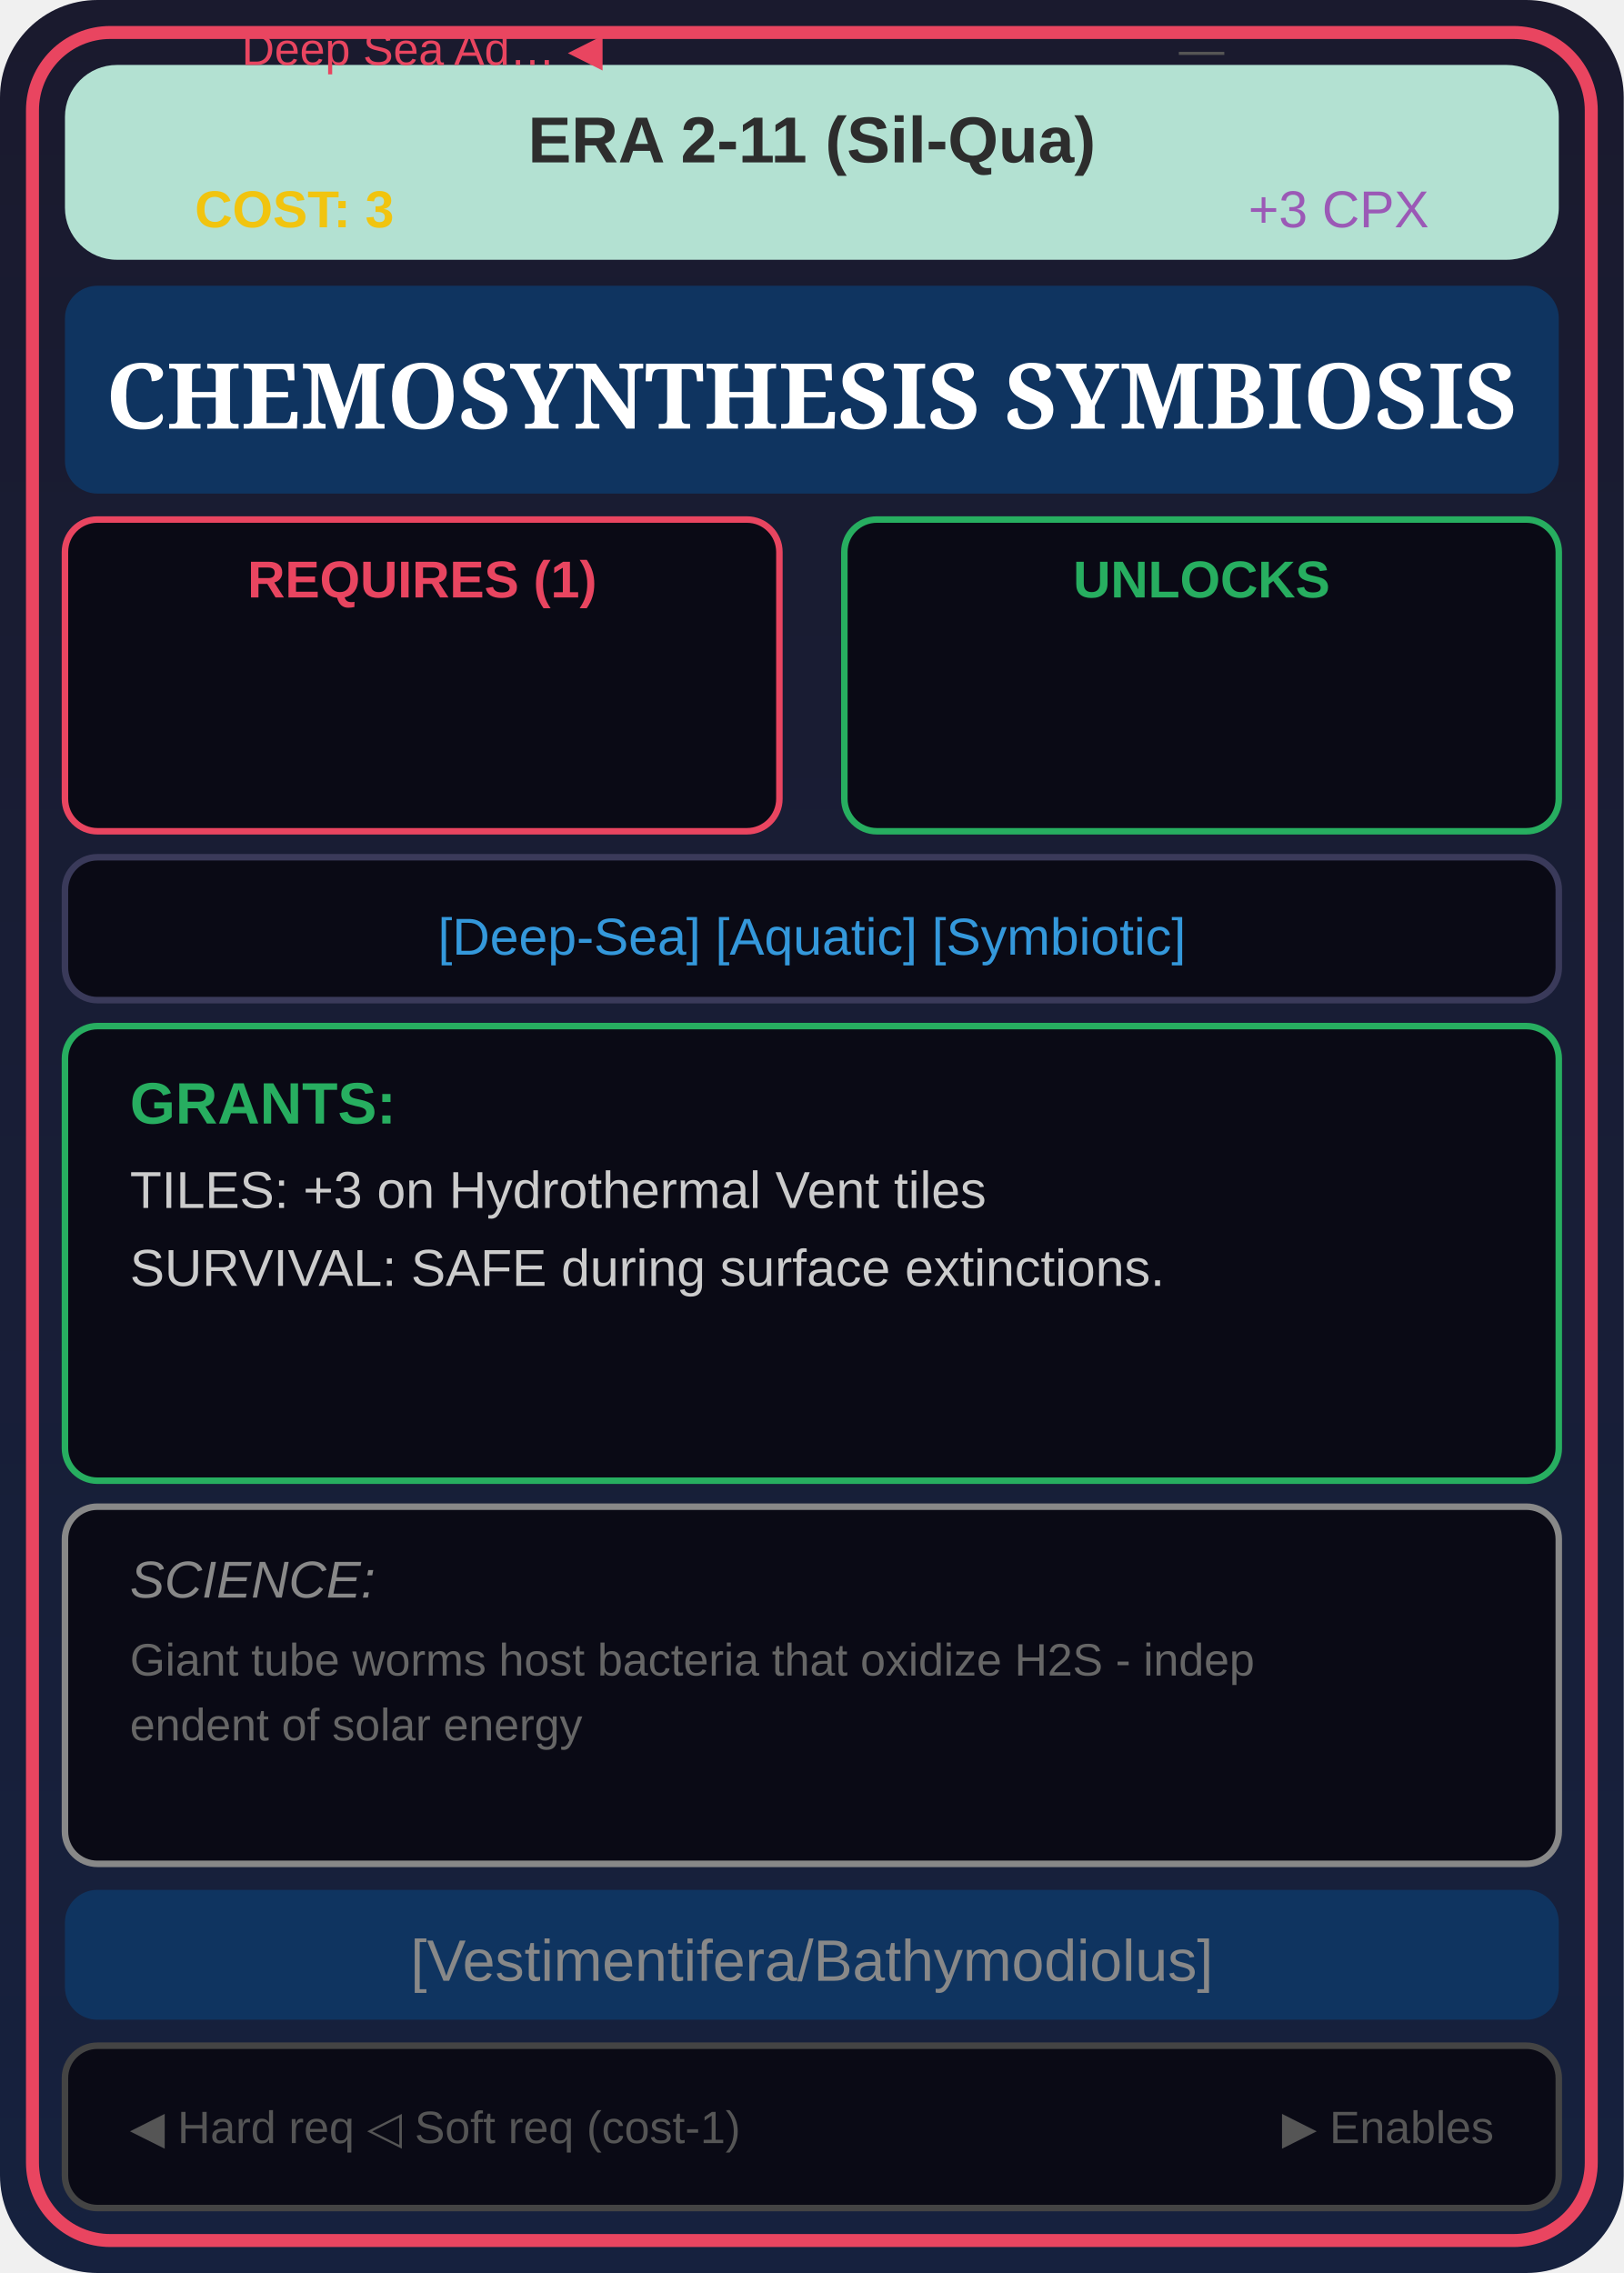
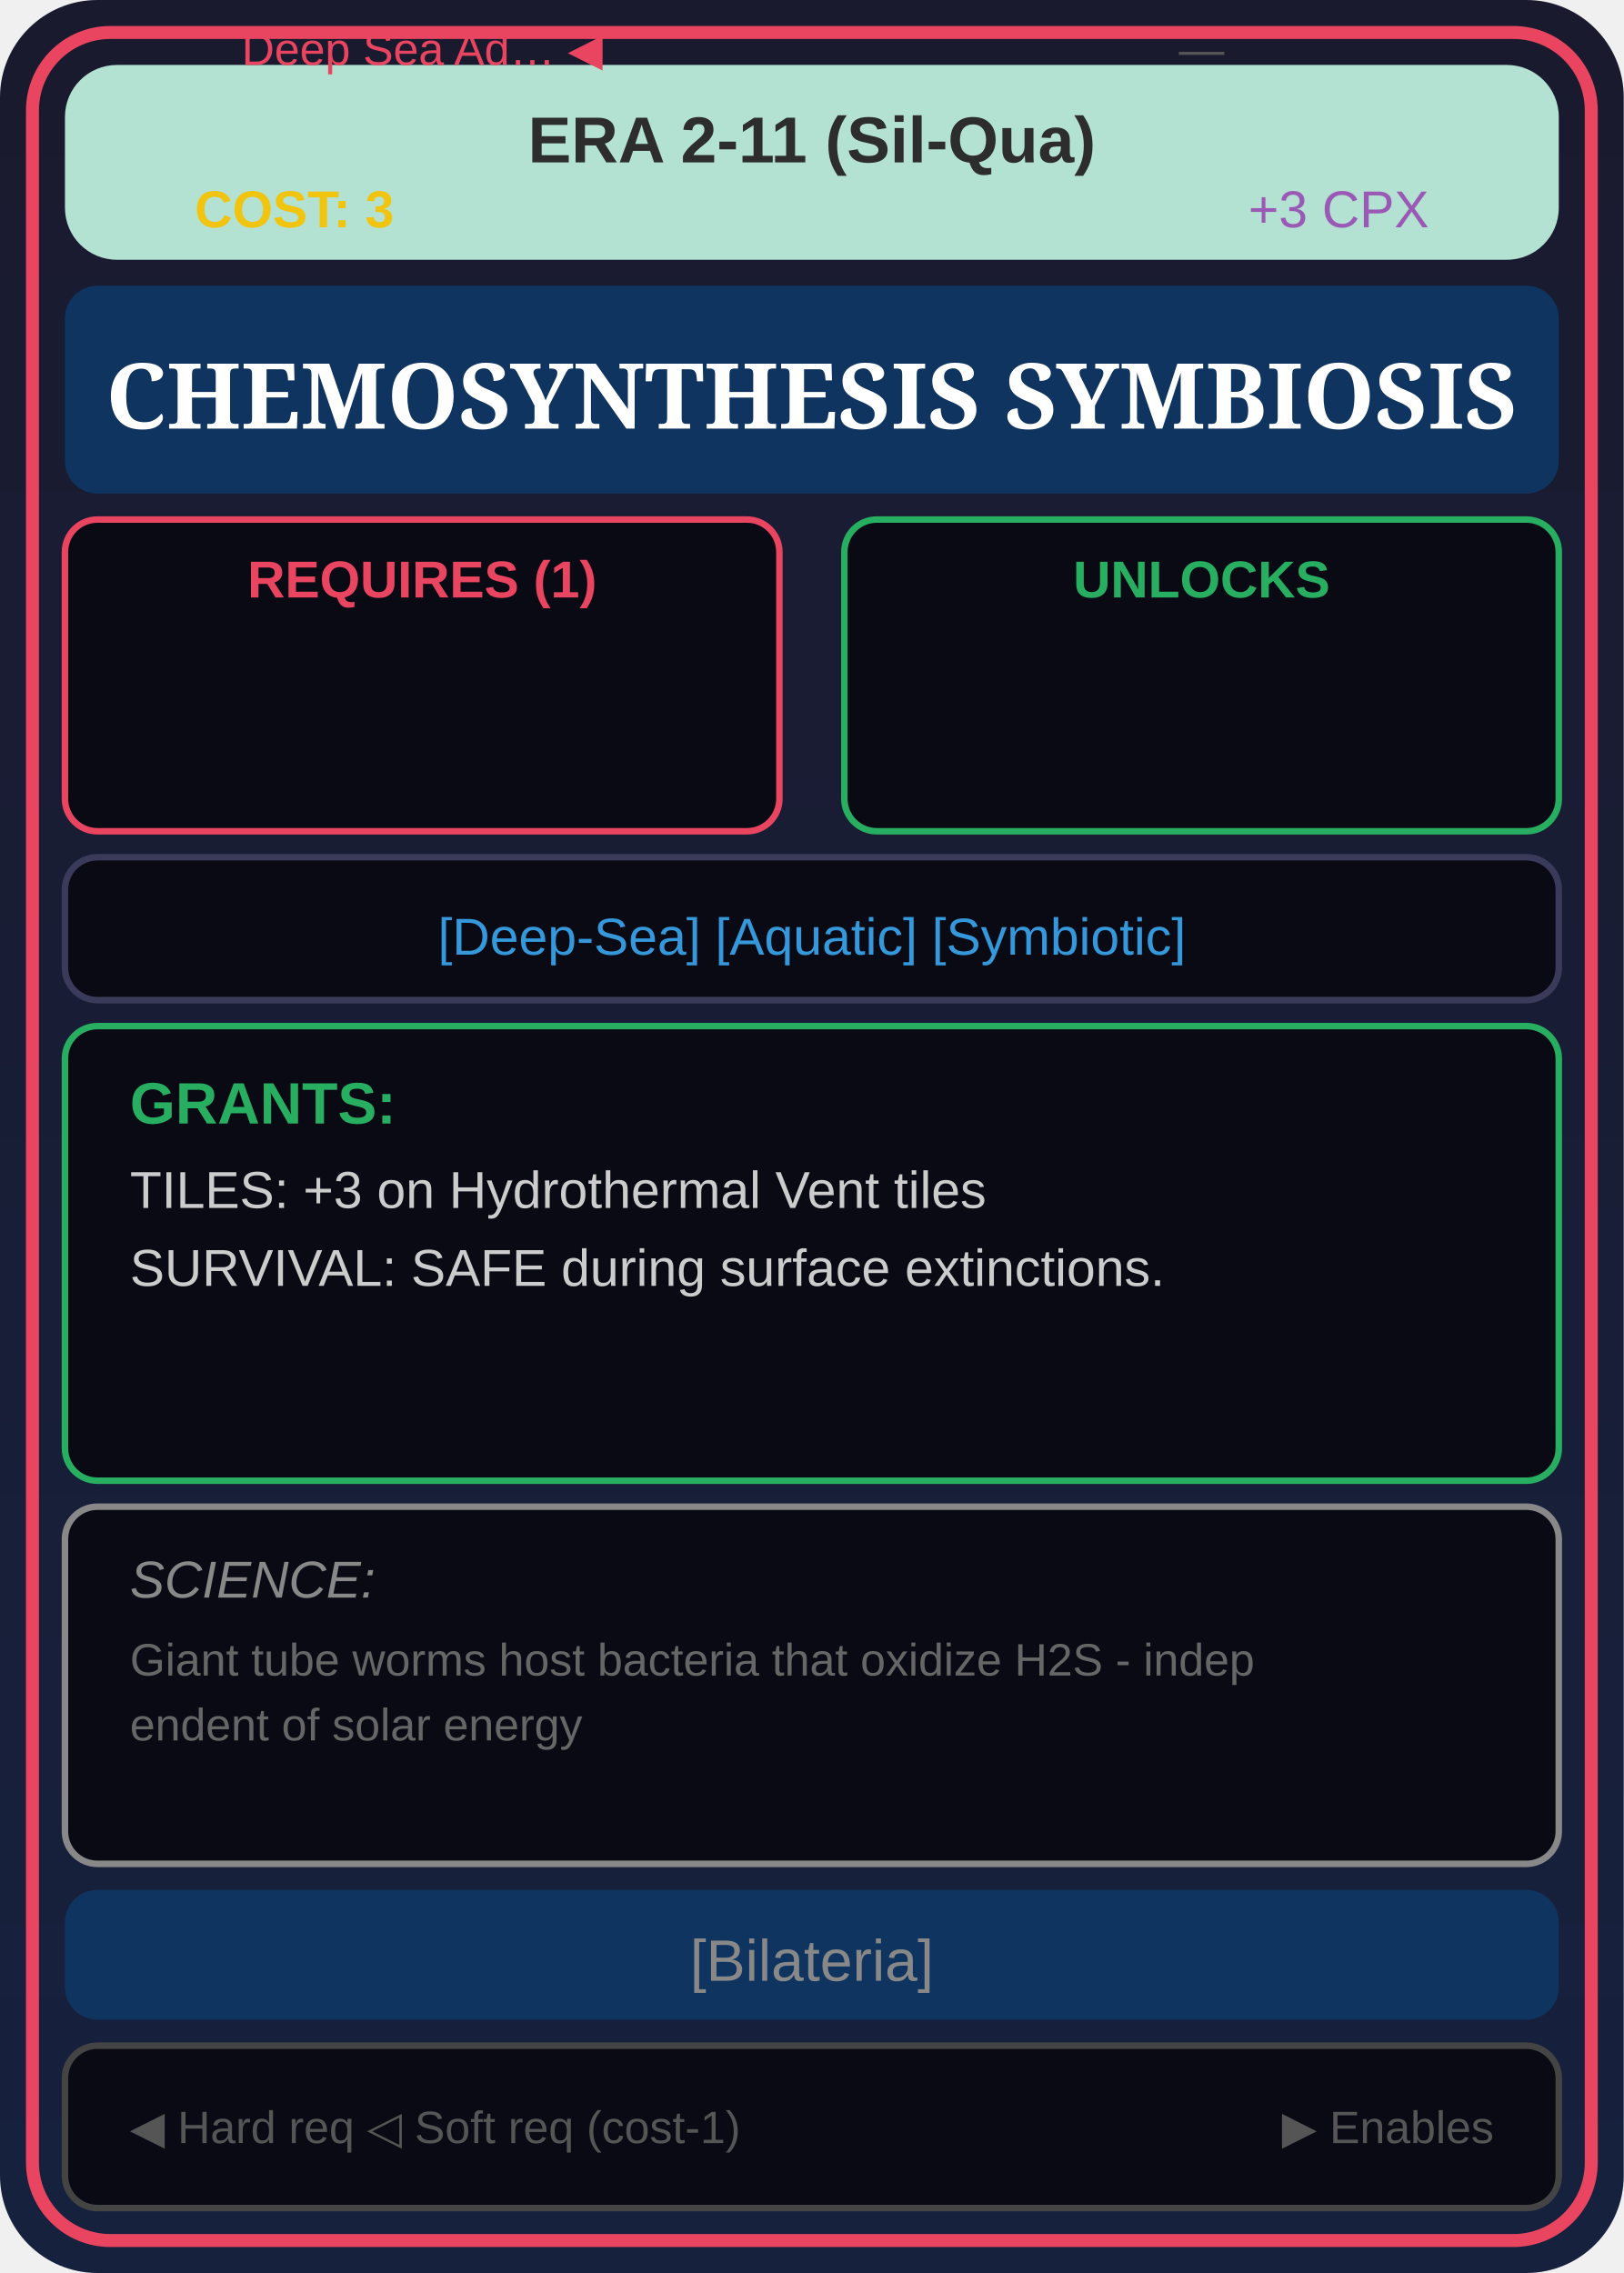
<svg xmlns="http://www.w3.org/2000/svg" viewBox="0 0 250 350" width="250" height="350">
  <defs>
    <linearGradient id="cardBg" x1="0%" y1="0%" x2="0%" y2="100%">
      <stop offset="0%" style="stop-color:#1a1a2e" />
      <stop offset="100%" style="stop-color:#16213e" />
    </linearGradient>
    <linearGradient id="eraGrad" x1="0%" y1="0%" x2="100%" y2="0%">
      <stop offset="0%" style="stop-color:#B3E1D2" />
      <stop offset="100%" style="stop-color:#B3E1D2" />
    </linearGradient>
  </defs>
  <rect width="250" height="350" fill="url(#cardBg)" rx="15" />
  <rect x="5" y="5" width="240" height="340" fill="none" stroke="#e94560" stroke-width="2" rx="12" />
  <rect x="10" y="10" width="230" height="30" fill="url(#eraGrad)" rx="8" />
  <text x="125" y="25" font-family="Arial" font-size="10" fill="#2d2d2d" text-anchor="middle" font-weight="bold">ERA 2-11 (Sil-Qua)</text>
  <text x="30" y="35" font-family="Arial" font-size="8" fill="#f1c40f" font-weight="bold">COST: 3</text>
  <text x="220" y="35" font-family="Arial" font-size="8" fill="#9b59b6" text-anchor="end">+3 CPX</text>
  <rect x="10" y="44" width="230" height="32" fill="#0f3460" rx="5" />
  <text x="125" y="66" font-family="Georgia" font-size="14" fill="#fff" text-anchor="middle" font-weight="bold">CHEMOSYNTHESIS SYMBIOSIS</text>
  <rect x="10" y="80" width="110" height="48" fill="#0a0a15" stroke="#e94560" rx="5" />
  <text x="65" y="92" font-family="Arial" font-size="8" fill="#e94560" text-anchor="middle" font-weight="bold">REQUIRES (1)</text>
  <text font-family="Arial" font-size="7" text-anchor="middle">
    <tspan x="65" dy="10" fill="#e94560">Deep Sea Ad… ◀</tspan>
  </text>
  <rect x="130" y="80" width="110" height="48" fill="#0a0a15" stroke="#27ae60" rx="5" />
  <text x="185" y="92" font-family="Arial" font-size="8" fill="#27ae60" text-anchor="middle" font-weight="bold">UNLOCKS</text>
  <text font-family="Arial" font-size="7" text-anchor="middle">
    <tspan x="185" dy="10" fill="#555">—</tspan>
  </text>
  <rect x="10" y="132" width="230" height="22" fill="#0a0a15" stroke="#3a3a5a" rx="5" />
  <text x="125" y="147" font-family="Arial" font-size="8" fill="#3498db" text-anchor="middle">[Deep-Sea] [Aquatic] [Symbiotic]</text>
  <rect x="10" y="158" width="230" height="70" fill="#0a0a15" stroke="#27ae60" rx="5" />
  <text x="20" y="173" font-family="Arial" font-size="9" fill="#27ae60" font-weight="bold">GRANTS:</text>
  <text x="20" y="186" font-family="Arial" font-size="8" fill="#ccc">TILES: +3 on Hydrothermal Vent tiles</text>
  <text x="20" y="198" font-family="Arial" font-size="8" fill="#ccc">SURVIVAL: SAFE during surface extinctions.</text>
  <text x="20" y="210" font-family="Arial" font-size="8" fill="#ccc" />
  <rect x="10" y="232" width="230" height="55" fill="#0a0a15" stroke="#888" rx="5" />
  <text x="20" y="246" font-family="Arial" font-size="8" fill="#888" font-style="italic">SCIENCE:</text>
  <text x="20" y="258" font-family="Arial" font-size="7" fill="#666">Giant tube worms host bacteria that oxidize H2S - indep</text>
  <text x="20" y="268" font-family="Arial" font-size="7" fill="#666">endent of solar energy</text>
  <rect x="10" y="291" width="230" height="20" fill="#0f3460" rx="5" />
-   <text x="125" y="305" font-family="Arial" font-size="9" fill="#888" text-anchor="middle">[Vestimentifera/Bathymodiolus]</text>
+   <text x="125" y="305" font-family="Arial" font-size="9" fill="#888" text-anchor="middle">[Bilateria]</text>
  <rect x="10" y="315" width="230" height="25" fill="#0a0a15" stroke="#444" rx="5" />
  <text x="20" y="330" font-family="Arial" font-size="7" fill="#555">◀ Hard req  ◁ Soft req (cost-1)</text>
  <text x="230" y="330" font-family="Arial" font-size="7" fill="#555" text-anchor="end">▶ Enables</text>
</svg>
